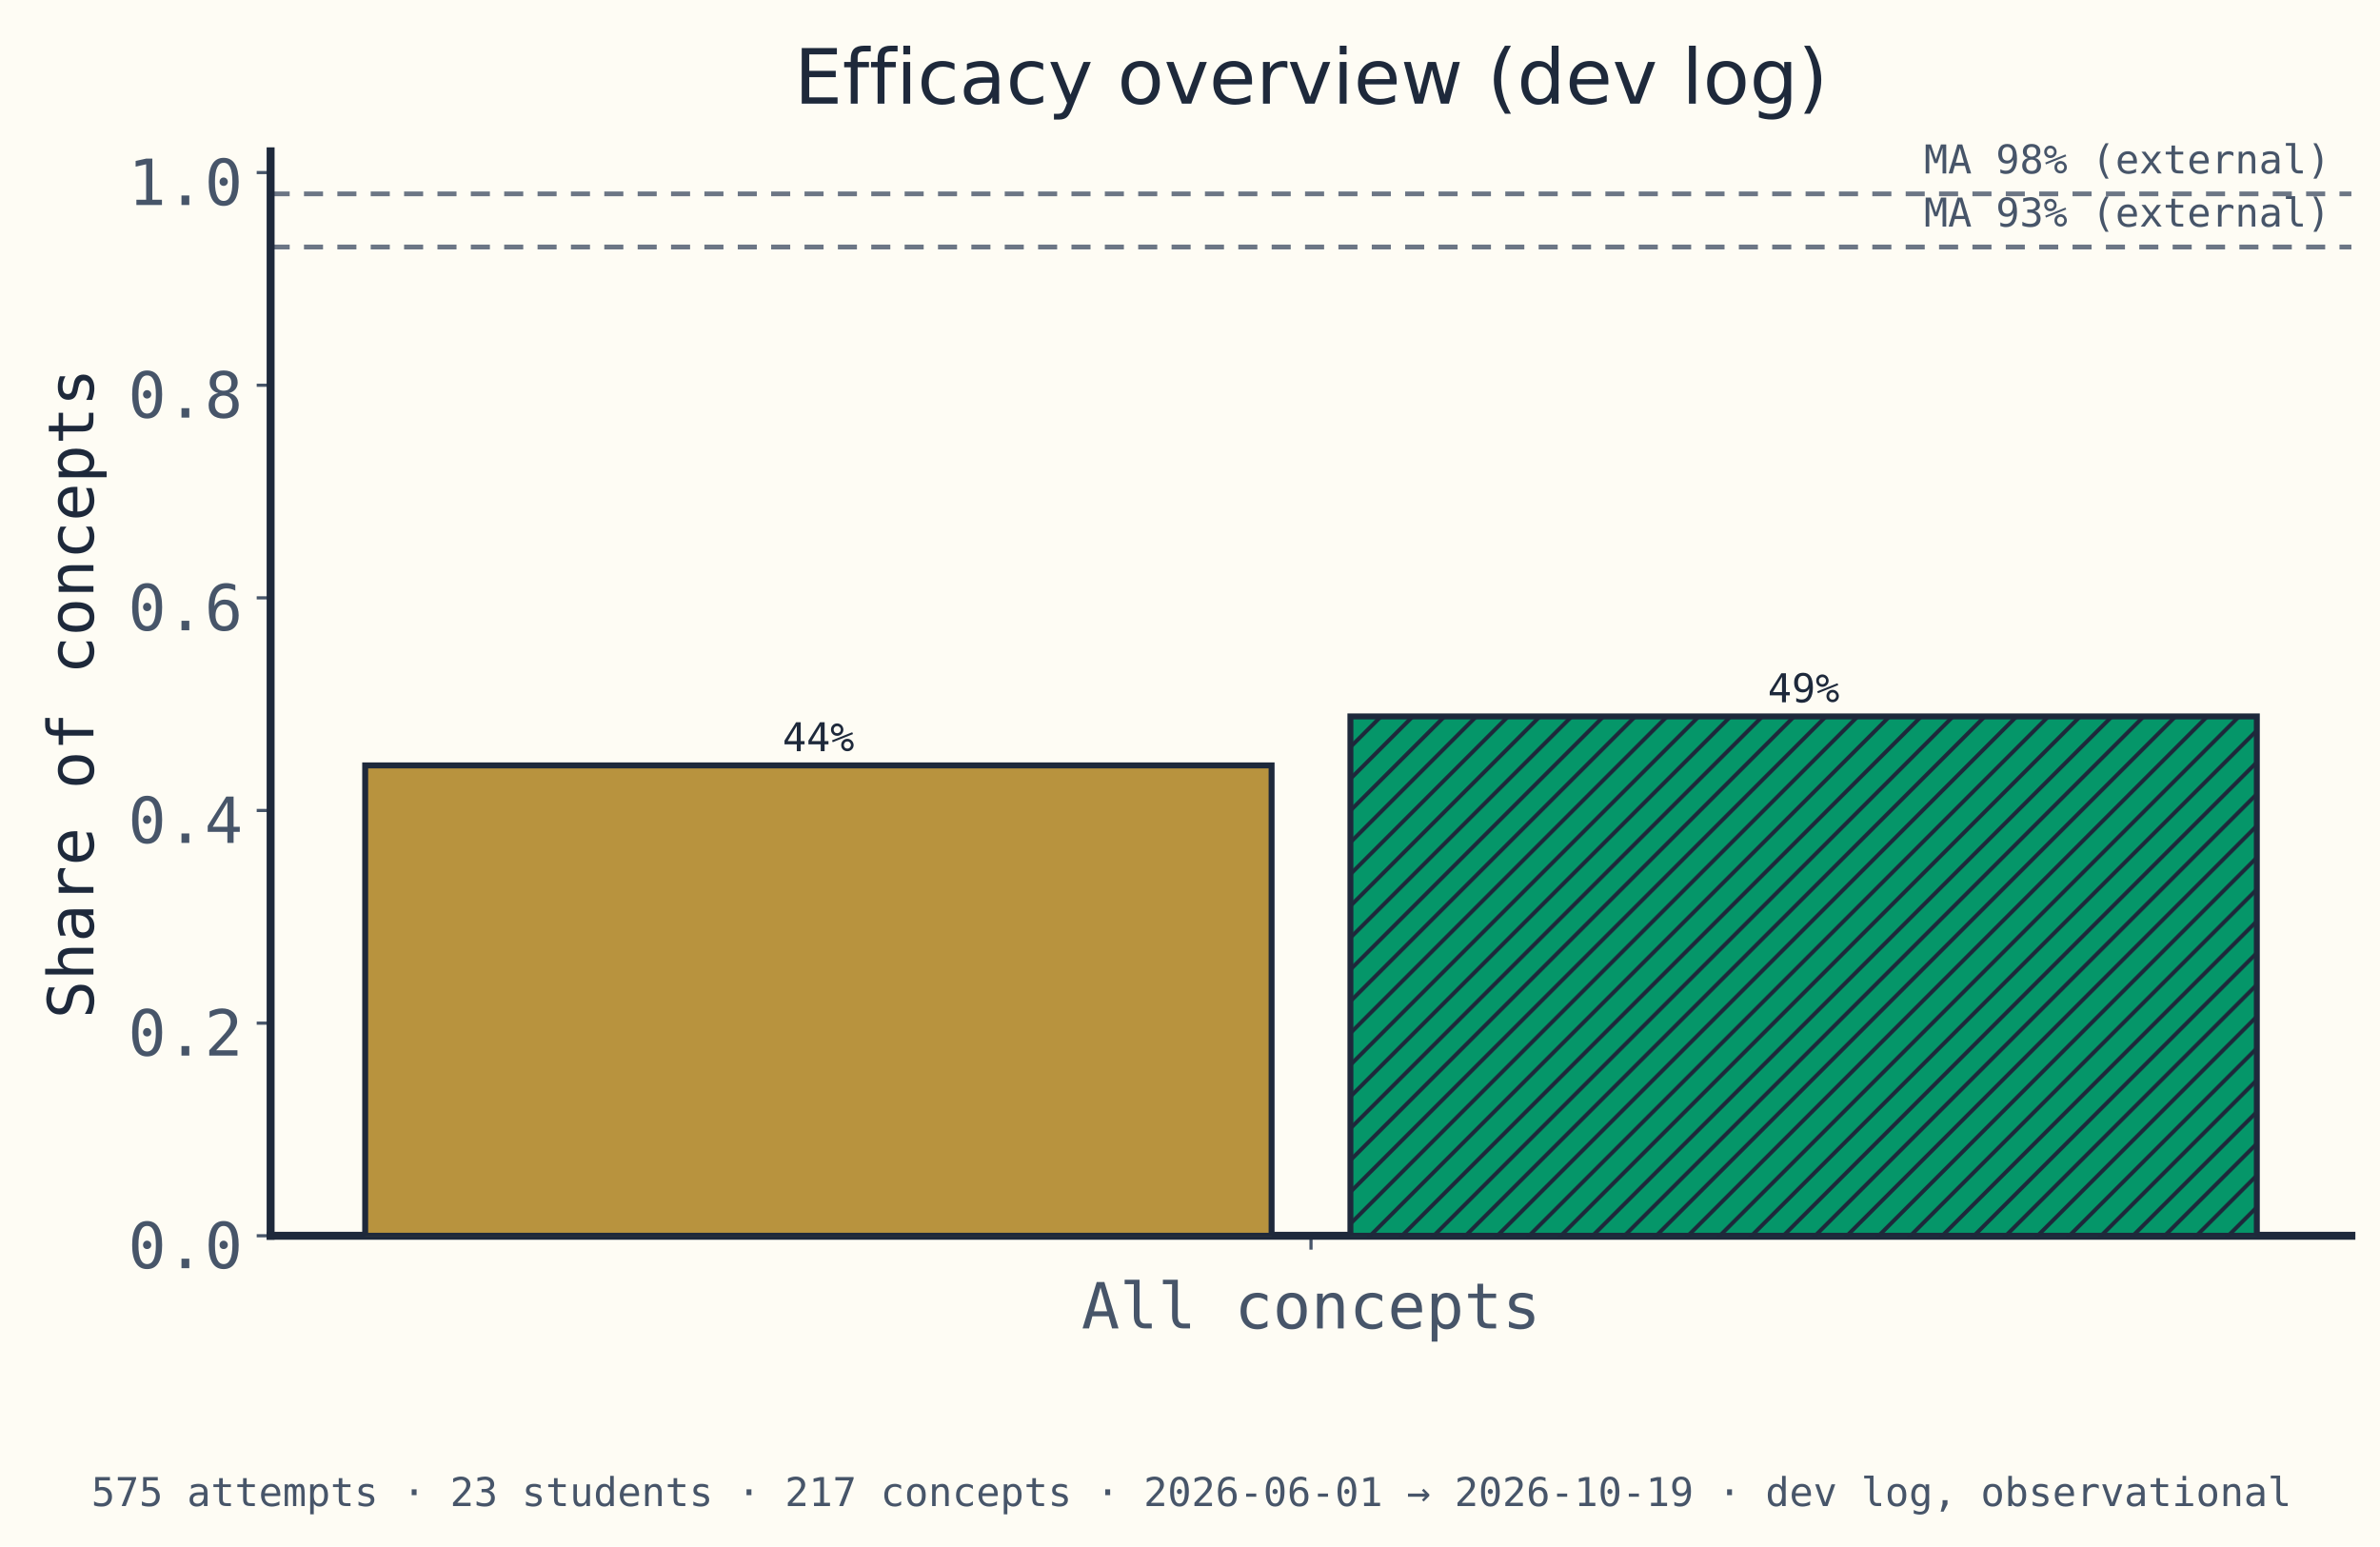
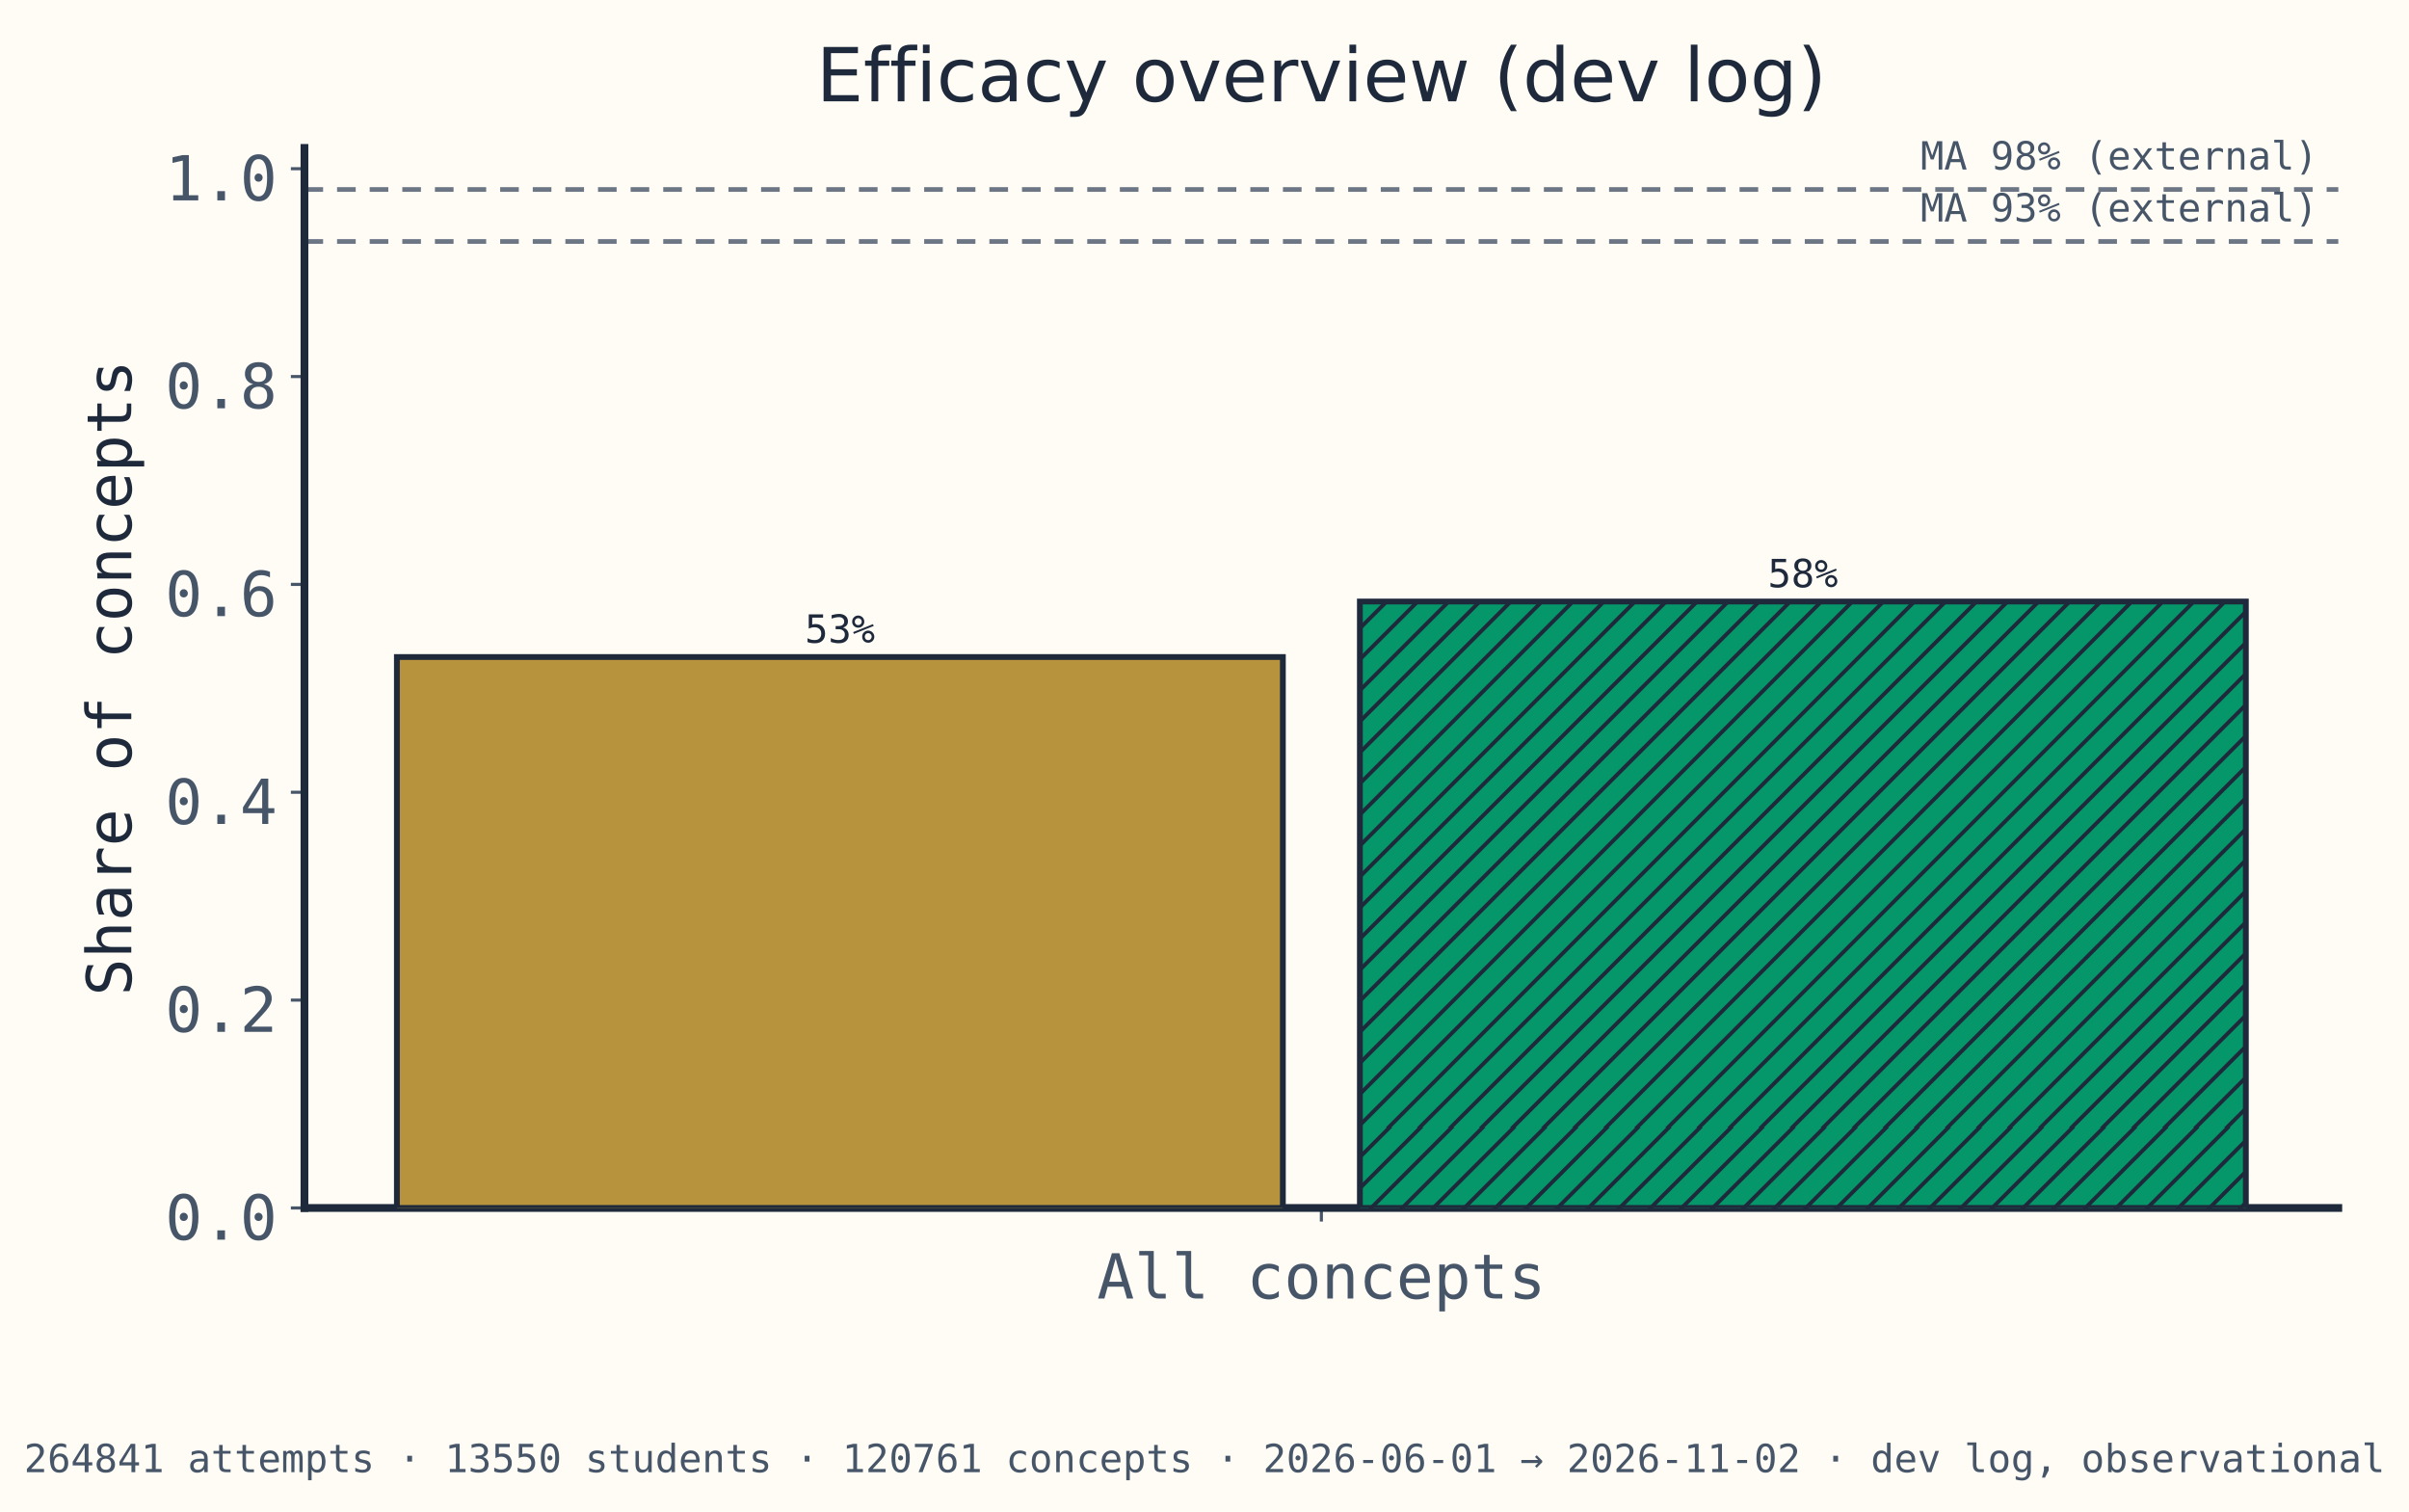
- <svg xmlns="http://www.w3.org/2000/svg" xmlns:xlink="http://www.w3.org/1999/xlink" width="599.12pt" height="389.32pt" viewBox="0 0 599.12 389.32" version="1.1">
+ <svg xmlns="http://www.w3.org/2000/svg" xmlns:xlink="http://www.w3.org/1999/xlink" width="620.42pt" height="389.32pt" viewBox="0 0 620.42 389.32" version="1.1">
  <defs>
    <style type="text/css">*{stroke-linejoin: round; stroke-linecap: butt}</style>
  </defs>
  <g id="figure_1">
    <g id="patch_1">
-       <path d="M 0 389.32  L 599.12 389.32  L 599.12 0  L 0 0  z " style="fill: #fefcf4" />
+       <path d="M 0 389.32  L 620.42 389.32  L 620.42 0  L 0 0  z " style="fill: #fefcf4" />
    </g>
    <g id="axes_1">
      <g id="patch_2">
-         <path d="M 68.12 311.08  L 591.92 311.08  L 591.92 38.093  L 68.12 38.093  z " style="fill: #fefcf4" />
+         <path d="M 78.41 311.08  L 602.21 311.08  L 602.21 38.093  L 78.41 38.093  z " style="fill: #fefcf4" />
      </g>
      <g id="matplotlib.axis_1">
        <g id="xtick_1">
          <g id="line2d_1">
            <defs>
-               <path id="mddbb180c60" d="M 0 0  L 0 3.5  " style="stroke: #475569; stroke-width: 0.8" />
+               <path id="m6de30512be" d="M 0 0  L 0 3.5  " style="stroke: #475569; stroke-width: 0.8" />
            </defs>
            <g>
-               <use xlink:href="#mddbb180c60" x="330.02" y="311.08" style="fill: #475569; stroke: #475569; stroke-width: 0.8" />
+               <use xlink:href="#m6de30512be" x="340.31" y="311.08" style="fill: #475569; stroke: #475569; stroke-width: 0.8" />
            </g>
          </g>
          <g id="text_1">
-             <text style="font-size: 16px; font-family: 'JetBrains Mono', 'DejaVu Sans Mono', 'Bitstream Vera Sans Mono', 'Computer Modern Typewriter', 'Andale Mono', 'Nimbus Mono L', 'Courier New', 'Courier', 'Fixed', 'Terminal', monospace; text-anchor: middle; fill: #475569" x="330.02" y="334.4" transform="rotate(-0 330.02 334.4)">All concepts</text>
+             <text style="font-size: 16px; font-family: 'JetBrains Mono', 'DejaVu Sans Mono', 'Bitstream Vera Sans Mono', 'Computer Modern Typewriter', 'Andale Mono', 'Nimbus Mono L', 'Courier New', 'Courier', 'Fixed', 'Terminal', monospace; text-anchor: middle; fill: #475569" x="340.31" y="334.4" transform="rotate(-0 340.3102 334.4)">All concepts</text>
          </g>
        </g>
      </g>
      <g id="matplotlib.axis_2">
        <g id="ytick_1">
          <g id="line2d_2">
            <defs>
-               <path id="m1313aeccf3" d="M 0 0  L -3.5 0  " style="stroke: #475569; stroke-width: 0.8" />
+               <path id="mc515bafccc" d="M 0 0  L -3.5 0  " style="stroke: #475569; stroke-width: 0.8" />
            </defs>
            <g>
-               <use xlink:href="#m1313aeccf3" x="68.12" y="311.08" style="fill: #475569; stroke: #475569; stroke-width: 0.8" />
+               <use xlink:href="#mc515bafccc" x="78.41" y="311.08" style="fill: #475569; stroke: #475569; stroke-width: 0.8" />
            </g>
          </g>
          <g id="text_2">
-             <text style="font-size: 16px; font-family: 'JetBrains Mono', 'DejaVu Sans Mono', 'Bitstream Vera Sans Mono', 'Computer Modern Typewriter', 'Andale Mono', 'Nimbus Mono L', 'Courier New', 'Courier', 'Fixed', 'Terminal', monospace; text-anchor: end; fill: #475569" x="61.12" y="319.24" transform="rotate(-0 61.12 319.24)">0.0</text>
+             <text style="font-size: 16px; font-family: 'JetBrains Mono', 'DejaVu Sans Mono', 'Bitstream Vera Sans Mono', 'Computer Modern Typewriter', 'Andale Mono', 'Nimbus Mono L', 'Courier New', 'Courier', 'Fixed', 'Terminal', monospace; text-anchor: end; fill: #475569" x="71.41" y="319.24" transform="rotate(-0 71.41016 319.24)">0.0</text>
          </g>
        </g>
        <g id="ytick_2">
          <g id="line2d_3">
            <g>
-               <use xlink:href="#m1313aeccf3" x="68.12" y="257.553" style="fill: #475569; stroke: #475569; stroke-width: 0.8" />
+               <use xlink:href="#mc515bafccc" x="78.41" y="257.553" style="fill: #475569; stroke: #475569; stroke-width: 0.8" />
            </g>
          </g>
          <g id="text_3">
-             <text style="font-size: 16px; font-family: 'JetBrains Mono', 'DejaVu Sans Mono', 'Bitstream Vera Sans Mono', 'Computer Modern Typewriter', 'Andale Mono', 'Nimbus Mono L', 'Courier New', 'Courier', 'Fixed', 'Terminal', monospace; text-anchor: end; fill: #475569" x="61.12" y="265.713" transform="rotate(-0 61.12 265.7131)">0.2</text>
+             <text style="font-size: 16px; font-family: 'JetBrains Mono', 'DejaVu Sans Mono', 'Bitstream Vera Sans Mono', 'Computer Modern Typewriter', 'Andale Mono', 'Nimbus Mono L', 'Courier New', 'Courier', 'Fixed', 'Terminal', monospace; text-anchor: end; fill: #475569" x="71.41" y="265.713" transform="rotate(-0 71.41016 265.7131)">0.2</text>
          </g>
        </g>
        <g id="ytick_3">
          <g id="line2d_4">
            <g>
-               <use xlink:href="#m1313aeccf3" x="68.12" y="204.026" style="fill: #475569; stroke: #475569; stroke-width: 0.8" />
+               <use xlink:href="#mc515bafccc" x="78.41" y="204.026" style="fill: #475569; stroke: #475569; stroke-width: 0.8" />
            </g>
          </g>
          <g id="text_4">
-             <text style="font-size: 16px; font-family: 'JetBrains Mono', 'DejaVu Sans Mono', 'Bitstream Vera Sans Mono', 'Computer Modern Typewriter', 'Andale Mono', 'Nimbus Mono L', 'Courier New', 'Courier', 'Fixed', 'Terminal', monospace; text-anchor: end; fill: #475569" x="61.12" y="212.186" transform="rotate(-0 61.12 212.1862)">0.4</text>
+             <text style="font-size: 16px; font-family: 'JetBrains Mono', 'DejaVu Sans Mono', 'Bitstream Vera Sans Mono', 'Computer Modern Typewriter', 'Andale Mono', 'Nimbus Mono L', 'Courier New', 'Courier', 'Fixed', 'Terminal', monospace; text-anchor: end; fill: #475569" x="71.41" y="212.186" transform="rotate(-0 71.41016 212.1862)">0.4</text>
          </g>
        </g>
        <g id="ytick_4">
          <g id="line2d_5">
            <g>
-               <use xlink:href="#m1313aeccf3" x="68.12" y="150.499" style="fill: #475569; stroke: #475569; stroke-width: 0.8" />
+               <use xlink:href="#mc515bafccc" x="78.41" y="150.499" style="fill: #475569; stroke: #475569; stroke-width: 0.8" />
            </g>
          </g>
          <g id="text_5">
-             <text style="font-size: 16px; font-family: 'JetBrains Mono', 'DejaVu Sans Mono', 'Bitstream Vera Sans Mono', 'Computer Modern Typewriter', 'Andale Mono', 'Nimbus Mono L', 'Courier New', 'Courier', 'Fixed', 'Terminal', monospace; text-anchor: end; fill: #475569" x="61.12" y="158.659" transform="rotate(-0 61.12 158.6593)">0.6</text>
+             <text style="font-size: 16px; font-family: 'JetBrains Mono', 'DejaVu Sans Mono', 'Bitstream Vera Sans Mono', 'Computer Modern Typewriter', 'Andale Mono', 'Nimbus Mono L', 'Courier New', 'Courier', 'Fixed', 'Terminal', monospace; text-anchor: end; fill: #475569" x="71.41" y="158.659" transform="rotate(-0 71.41016 158.6593)">0.6</text>
          </g>
        </g>
        <g id="ytick_5">
          <g id="line2d_6">
            <g>
-               <use xlink:href="#m1313aeccf3" x="68.12" y="96.972" style="fill: #475569; stroke: #475569; stroke-width: 0.8" />
+               <use xlink:href="#mc515bafccc" x="78.41" y="96.972" style="fill: #475569; stroke: #475569; stroke-width: 0.8" />
            </g>
          </g>
          <g id="text_6">
-             <text style="font-size: 16px; font-family: 'JetBrains Mono', 'DejaVu Sans Mono', 'Bitstream Vera Sans Mono', 'Computer Modern Typewriter', 'Andale Mono', 'Nimbus Mono L', 'Courier New', 'Courier', 'Fixed', 'Terminal', monospace; text-anchor: end; fill: #475569" x="61.12" y="105.132" transform="rotate(-0 61.12 105.1324)">0.8</text>
+             <text style="font-size: 16px; font-family: 'JetBrains Mono', 'DejaVu Sans Mono', 'Bitstream Vera Sans Mono', 'Computer Modern Typewriter', 'Andale Mono', 'Nimbus Mono L', 'Courier New', 'Courier', 'Fixed', 'Terminal', monospace; text-anchor: end; fill: #475569" x="71.41" y="105.132" transform="rotate(-0 71.41016 105.1324)">0.8</text>
          </g>
        </g>
        <g id="ytick_6">
          <g id="line2d_7">
            <g>
-               <use xlink:href="#m1313aeccf3" x="68.12" y="43.445" style="fill: #475569; stroke: #475569; stroke-width: 0.8" />
+               <use xlink:href="#mc515bafccc" x="78.41" y="43.445" style="fill: #475569; stroke: #475569; stroke-width: 0.8" />
            </g>
          </g>
          <g id="text_7">
-             <text style="font-size: 16px; font-family: 'JetBrains Mono', 'DejaVu Sans Mono', 'Bitstream Vera Sans Mono', 'Computer Modern Typewriter', 'Andale Mono', 'Nimbus Mono L', 'Courier New', 'Courier', 'Fixed', 'Terminal', monospace; text-anchor: end; fill: #475569" x="61.12" y="51.605" transform="rotate(-0 61.12 51.60549)">1.0</text>
+             <text style="font-size: 16px; font-family: 'JetBrains Mono', 'DejaVu Sans Mono', 'Bitstream Vera Sans Mono', 'Computer Modern Typewriter', 'Andale Mono', 'Nimbus Mono L', 'Courier New', 'Courier', 'Fixed', 'Terminal', monospace; text-anchor: end; fill: #475569" x="71.41" y="51.605" transform="rotate(-0 71.41016 51.60549)">1.0</text>
          </g>
        </g>
        <g id="text_8">
-           <text style="font-size: 16px; font-family: 'JetBrains Mono', 'DejaVu Sans Mono', 'Bitstream Vera Sans Mono', 'Computer Modern Typewriter', 'Andale Mono', 'Nimbus Mono L', 'Courier New', 'Courier', 'Fixed', 'Terminal', monospace; text-anchor: middle; fill: #1e293b" x="23.52" y="174.586" transform="rotate(-90 23.52 174.5864)">Share of concepts</text>
+           <text style="font-size: 16px; font-family: 'JetBrains Mono', 'DejaVu Sans Mono', 'Bitstream Vera Sans Mono', 'Computer Modern Typewriter', 'Andale Mono', 'Nimbus Mono L', 'Courier New', 'Courier', 'Fixed', 'Terminal', monospace; text-anchor: middle; fill: #1e293b" x="33.81" y="174.586" transform="rotate(-90 33.81016 174.5864)">Share of concepts</text>
        </g>
      </g>
      <g id="line2d_8">
-         <path d="M 68.12 62.18  L 591.92 62.18  " clip-path="url(#pd2b1b737ca)" style="fill: none; stroke-dasharray: 4.8,3.6; stroke-dashoffset: 0; stroke: #475569; stroke-opacity: 0.8; stroke-width: 1.2" />
+         <path d="M 78.41 62.18  L 602.21 62.18  " clip-path="url(#pc73dfd839e)" style="fill: none; stroke-dasharray: 4.8,3.6; stroke-dashoffset: 0; stroke: #475569; stroke-opacity: 0.8; stroke-width: 1.2" />
      </g>
      <g id="line2d_9">
-         <path d="M 68.12 48.798  L 591.92 48.798  " clip-path="url(#pd2b1b737ca)" style="fill: none; stroke-dasharray: 4.8,3.6; stroke-dashoffset: 0; stroke: #475569; stroke-opacity: 0.8; stroke-width: 1.2" />
+         <path d="M 78.41 48.798  L 602.21 48.798  " clip-path="url(#pc73dfd839e)" style="fill: none; stroke-dasharray: 4.8,3.6; stroke-dashoffset: 0; stroke: #475569; stroke-opacity: 0.8; stroke-width: 1.2" />
      </g>
      <g id="patch_3">
-         <path d="M 68.12 311.08  L 68.12 38.093  " style="fill: none; stroke: #1e293b; stroke-width: 2; stroke-linejoin: miter; stroke-linecap: square" />
+         <path d="M 78.41 311.08  L 78.41 38.093  " style="fill: none; stroke: #1e293b; stroke-width: 2; stroke-linejoin: miter; stroke-linecap: square" />
      </g>
      <g id="patch_4">
-         <path d="M 68.12 311.08  L 591.92 311.08  " style="fill: none; stroke: #1e293b; stroke-width: 2; stroke-linejoin: miter; stroke-linecap: square" />
+         <path d="M 78.41 311.08  L 602.21 311.08  " style="fill: none; stroke: #1e293b; stroke-width: 2; stroke-linejoin: miter; stroke-linecap: square" />
      </g>
      <g id="patch_5">
-         <path d="M 91.929 311.08  L 320.1 311.08  L 320.1 192.679  L 91.929 192.679  z " clip-path="url(#pd2b1b737ca)" style="fill: #b8933e; stroke: #1e293b; stroke-width: 1.5; stroke-linejoin: miter" />
+         <path d="M 102.219 311.08  L 330.39 311.08  L 330.39 169.199  L 102.219 169.199  z " clip-path="url(#pc73dfd839e)" style="fill: #b8933e; stroke: #1e293b; stroke-width: 1.5; stroke-linejoin: miter" />
      </g>
      <g id="patch_6">
-         <path d="M 339.94 311.08  L 568.111 311.08  L 568.111 180.346  L 339.94 180.346  z " clip-path="url(#pd2b1b737ca)" style="fill: url(#h13d1b66412); stroke: #1e293b; stroke-width: 1.5; stroke-linejoin: miter" />
+         <path d="M 350.231 311.08  L 578.401 311.08  L 578.401 154.904  L 350.231 154.904  z " clip-path="url(#pc73dfd839e)" style="fill: url(#h1de28fe6a6); stroke: #1e293b; stroke-width: 1.5; stroke-linejoin: miter" />
      </g>
      <g id="text_9">
-         <text style="font-size: 10px; font-family: 'JetBrains Mono', 'DejaVu Sans Mono', 'Bitstream Vera Sans Mono', 'Computer Modern Typewriter', 'Andale Mono', 'Nimbus Mono L', 'Courier New', 'Courier', 'Fixed', 'Terminal', monospace; text-anchor: middle; fill: #1e293b" x="206.014" y="189.108" transform="rotate(-0 206.0143 189.1075)">44%</text>
+         <text style="font-size: 10px; font-family: 'JetBrains Mono', 'DejaVu Sans Mono', 'Bitstream Vera Sans Mono', 'Computer Modern Typewriter', 'Andale Mono', 'Nimbus Mono L', 'Courier New', 'Courier', 'Fixed', 'Terminal', monospace; text-anchor: middle; fill: #1e293b" x="216.304" y="165.516" transform="rotate(-0 216.3045 165.5157)">53%</text>
      </g>
      <g id="text_10">
-         <text style="font-size: 10px; font-family: 'JetBrains Mono', 'DejaVu Sans Mono', 'Bitstream Vera Sans Mono', 'Computer Modern Typewriter', 'Andale Mono', 'Nimbus Mono L', 'Courier New', 'Courier', 'Fixed', 'Terminal', monospace; text-anchor: middle; fill: #1e293b" x="454.026" y="176.774" transform="rotate(-0 454.0257 176.7741)">49%</text>
+         <text style="font-size: 10px; font-family: 'JetBrains Mono', 'DejaVu Sans Mono', 'Bitstream Vera Sans Mono', 'Computer Modern Typewriter', 'Andale Mono', 'Nimbus Mono L', 'Courier New', 'Courier', 'Fixed', 'Terminal', monospace; text-anchor: middle; fill: #1e293b" x="464.316" y="151.221" transform="rotate(-0 464.3158 151.221)">58%</text>
      </g>
      <g id="text_11">
-         <text style="font-size: 10px; font-family: 'JetBrains Mono', 'DejaVu Sans Mono', 'Bitstream Vera Sans Mono', 'Computer Modern Typewriter', 'Andale Mono', 'Nimbus Mono L', 'Courier New', 'Courier', 'Fixed', 'Terminal', monospace; text-anchor: end; fill: #475569" x="586.682" y="57.039" transform="rotate(-0 586.682 57.03883)">MA 93% (external)</text>
+         <text style="font-size: 10px; font-family: 'JetBrains Mono', 'DejaVu Sans Mono', 'Bitstream Vera Sans Mono', 'Computer Modern Typewriter', 'Andale Mono', 'Nimbus Mono L', 'Courier New', 'Courier', 'Fixed', 'Terminal', monospace; text-anchor: end; fill: #475569" x="596.972" y="57.039" transform="rotate(-0 596.9722 57.03883)">MA 93% (external)</text>
      </g>
      <g id="text_12">
-         <text style="font-size: 10px; font-family: 'JetBrains Mono', 'DejaVu Sans Mono', 'Bitstream Vera Sans Mono', 'Computer Modern Typewriter', 'Andale Mono', 'Nimbus Mono L', 'Courier New', 'Courier', 'Fixed', 'Terminal', monospace; text-anchor: end; fill: #475569" x="586.682" y="43.657" transform="rotate(-0 586.682 43.6571)">MA 98% (external)</text>
+         <text style="font-size: 10px; font-family: 'JetBrains Mono', 'DejaVu Sans Mono', 'Bitstream Vera Sans Mono', 'Computer Modern Typewriter', 'Andale Mono', 'Nimbus Mono L', 'Courier New', 'Courier', 'Fixed', 'Terminal', monospace; text-anchor: end; fill: #475569" x="596.972" y="43.657" transform="rotate(-0 596.9722 43.6571)">MA 98% (external)</text>
      </g>
      <g id="text_13">
-         <text style="font-size: 19.2px; font-family: 'Space Grotesk Light', 'Space Grotesk', 'DejaVu Sans', 'Bitstream Vera Sans', 'Computer Modern Sans Serif', 'Lucida Grande', 'Verdana', 'Geneva', 'Lucid', 'Arial', 'Helvetica', 'Avant Garde', sans-serif; text-anchor: middle; fill: #1e293b" x="330.02" y="26.093" transform="rotate(-0 330.02 26.0928)">Efficacy overview (dev log)</text>
+         <text style="font-size: 19.2px; font-family: 'Space Grotesk Light', 'Space Grotesk', 'DejaVu Sans', 'Bitstream Vera Sans', 'Computer Modern Sans Serif', 'Lucida Grande', 'Verdana', 'Geneva', 'Lucid', 'Arial', 'Helvetica', 'Avant Garde', sans-serif; text-anchor: middle; fill: #1e293b" x="340.31" y="26.093" transform="rotate(-0 340.3102 26.0928)">Efficacy overview (dev log)</text>
      </g>
    </g>
    <g id="text_14">
-       <text style="font-size: 10px; font-family: 'JetBrains Mono', 'DejaVu Sans Mono', 'Bitstream Vera Sans Mono', 'Computer Modern Typewriter', 'Andale Mono', 'Nimbus Mono L', 'Courier New', 'Courier', 'Fixed', 'Terminal', monospace; text-anchor: middle; fill: #475569" x="299.92" y="379.12" transform="rotate(-0 299.92 379.12)">575 attempts · 23 students · 217 concepts · 2026-06-01 → 2026-10-19 · dev log, observational</text>
+       <text style="font-size: 10px; font-family: 'JetBrains Mono', 'DejaVu Sans Mono', 'Bitstream Vera Sans Mono', 'Computer Modern Typewriter', 'Andale Mono', 'Nimbus Mono L', 'Courier New', 'Courier', 'Fixed', 'Terminal', monospace; text-anchor: middle; fill: #475569" x="310.21" y="379.12" transform="rotate(-0 310.2102 379.12)">264841 attempts · 13550 students · 120761 concepts · 2026-06-01 → 2026-11-02 · dev log, observational</text>
    </g>
  </g>
  <defs>
-     <clipPath id="pd2b1b737ca">
-       <rect x="68.12" y="38.093" width="523.8" height="272.987" />
+     <clipPath id="pc73dfd839e">
+       <rect x="78.41" y="38.093" width="523.8" height="272.987" />
    </clipPath>
  </defs>
  <defs>
-     <pattern id="h13d1b66412" patternUnits="userSpaceOnUse" x="0" y="0" width="72" height="72">
+     <pattern id="h1de28fe6a6" patternUnits="userSpaceOnUse" x="0" y="0" width="72" height="72">
      <rect x="0" y="0" width="73" height="73" fill="#059669" />
      <path d="M -36 36  L 36 -36  M -32 40  L 40 -32  M -28 44  L 44 -28  M -24 48  L 48 -24  M -20 52  L 52 -20  M -16 56  L 56 -16  M -12 60  L 60 -12  M -8 64  L 64 -8  M -4 68  L 68 -4  M 0 72  L 72 0  M 4 76  L 76 4  M 8 80  L 80 8  M 12 84  L 84 12  M 16 88  L 88 16  M 20 92  L 92 20  M 24 96  L 96 24  M 28 100  L 100 28  M 32 104  L 104 32  M 36 108  L 108 36  " style="fill: #1e293b; stroke: #1e293b; stroke-width: 1.0; stroke-linecap: butt; stroke-linejoin: miter" />
    </pattern>
  </defs>
</svg>
